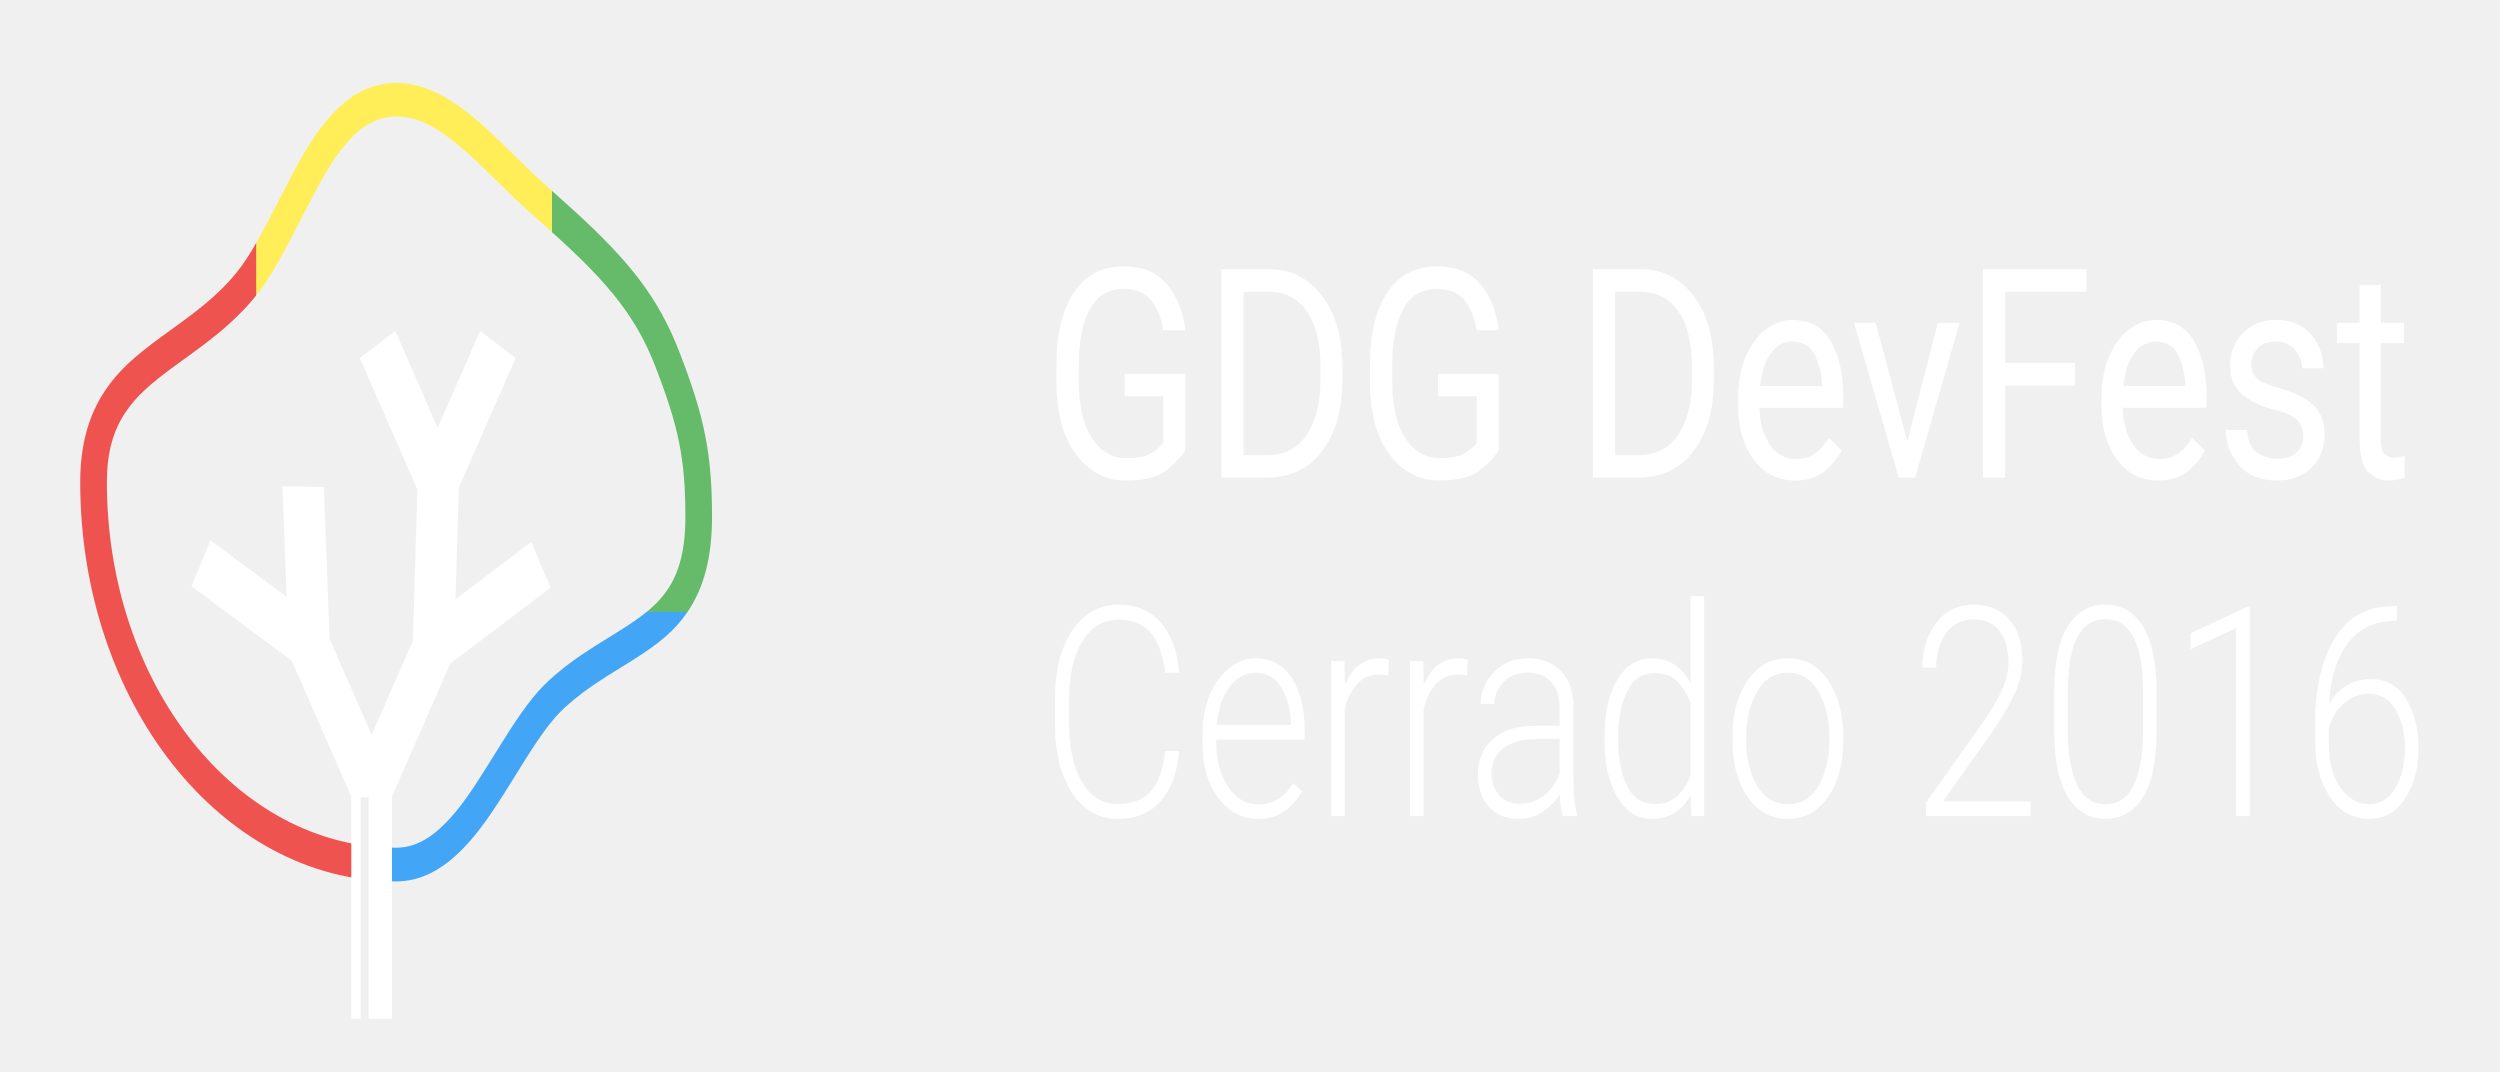
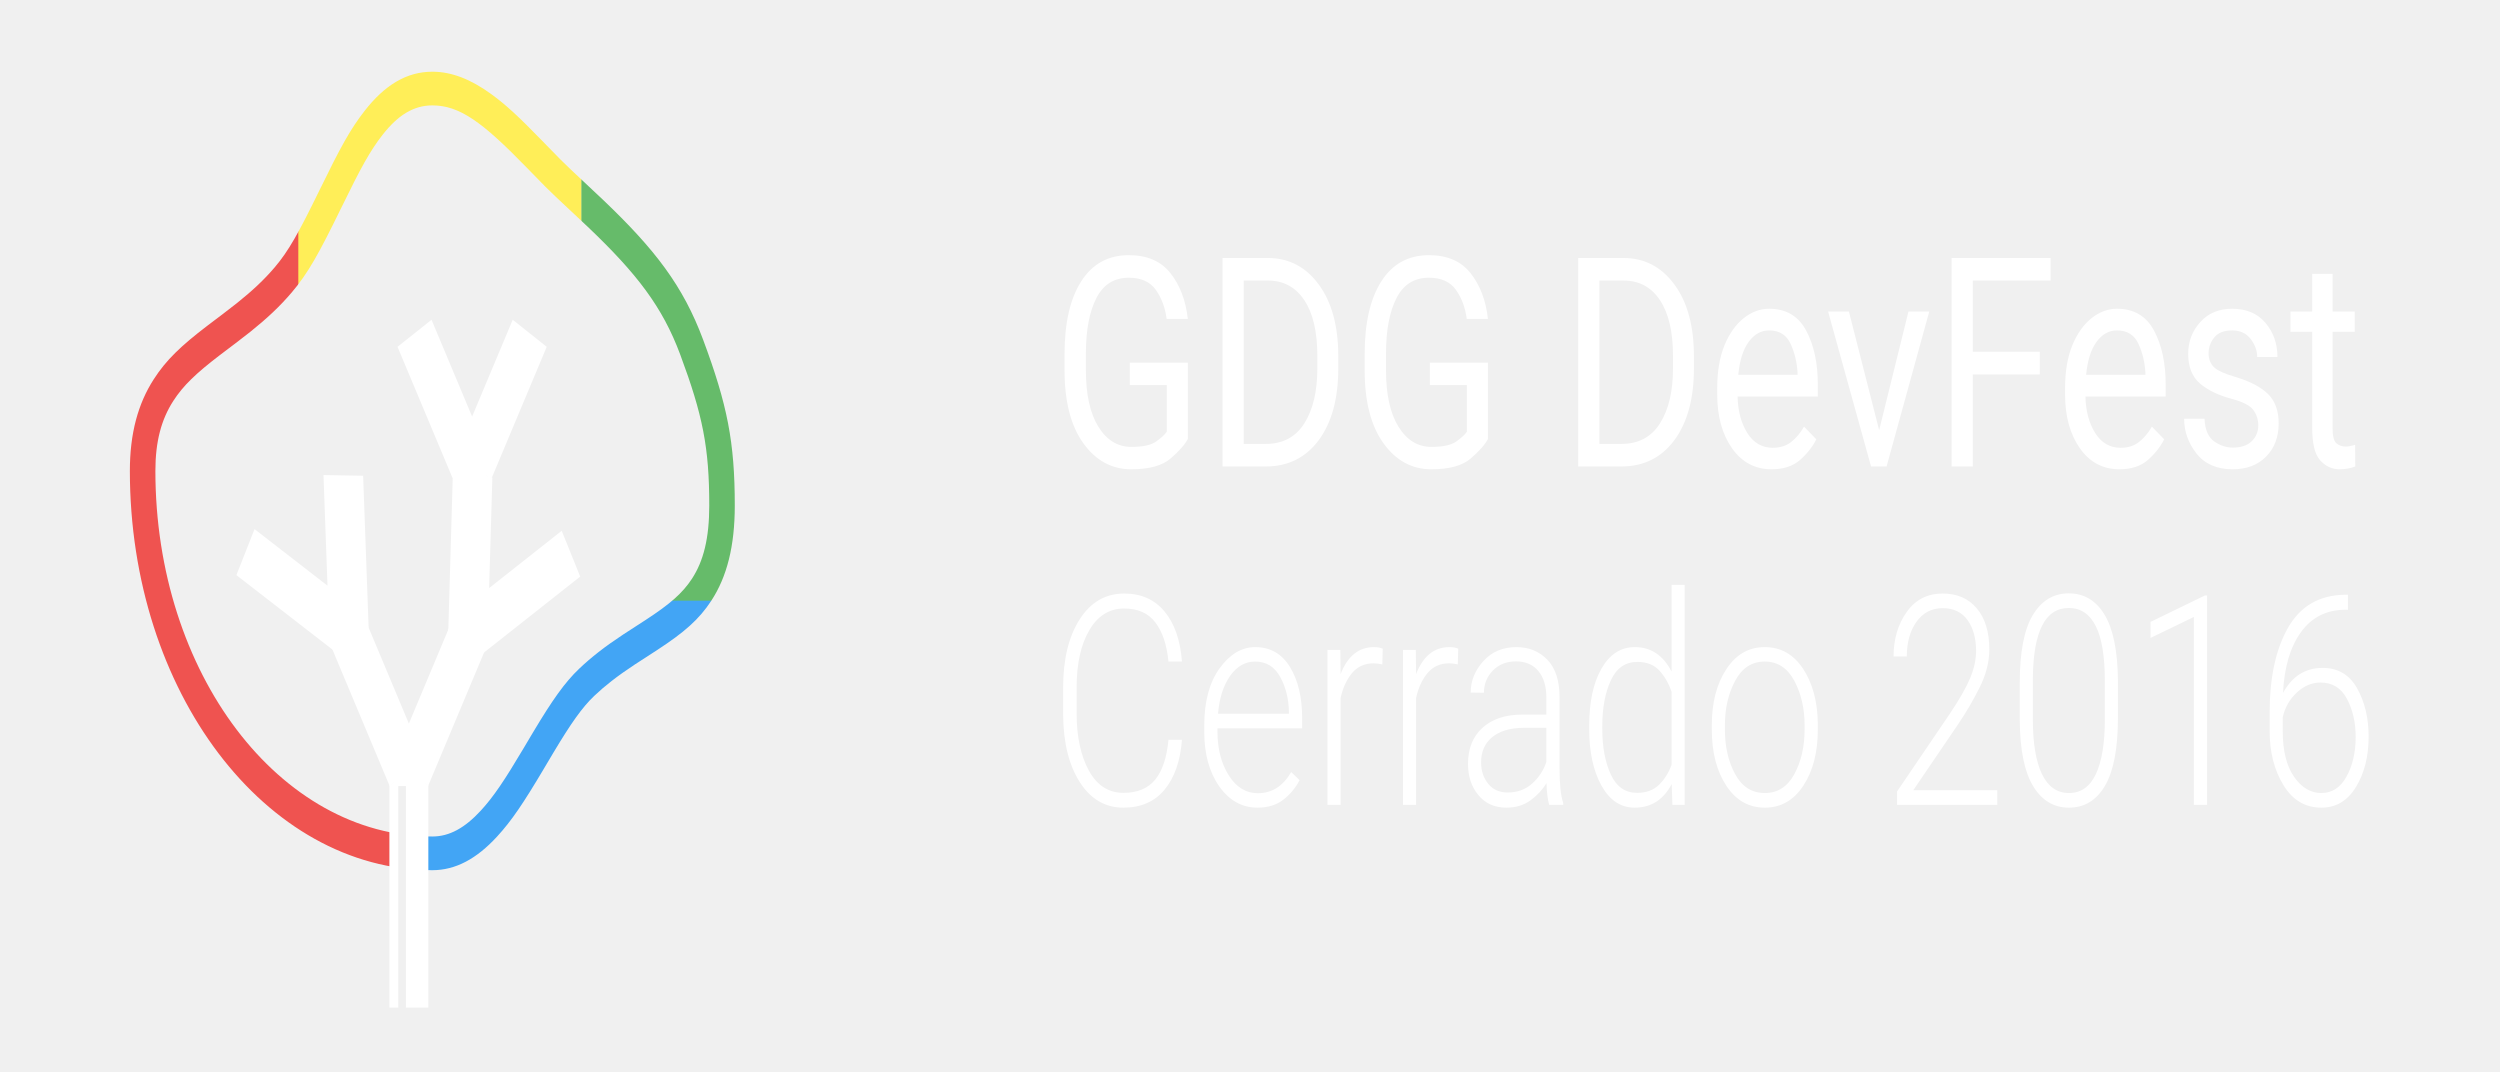
<svg xmlns="http://www.w3.org/2000/svg" xmlns:xlink="http://www.w3.org/1999/xlink" width="420" height="180" viewBox="0 0 420 180" version="1.1" id="svg2">
  <defs id="defs8">
    <path d="m 34.997,70.795 c 2.721,0 5.149,-1.032 7.475,-2.967 1.713,-1.425 3.08,-2.995 5.417,-6.011 0.125,-0.161 0.555,-0.717 0.564,-0.729 0.223,-0.288 0.393,-0.507 0.558,-0.718 2.015,-2.581 3.32,-4.01 4.726,-5.032 0.631,-0.459 1.295,-0.894 2.008,-1.319 0.803,-0.479 1.645,-0.936 2.671,-1.455 0.541,-0.274 2.37,-1.176 2.65,-1.316 3.062,-1.535 4.789,-2.673 6.221,-4.356 1.807,-2.124 2.708,-4.832 2.708,-8.426 0,-5.648 -0.869,-8.95 -3.663,-14.704 C 64.021,19.003 60.78,15.758 54.707,11.328 53.939,10.767 51.258,8.846 51.019,8.673 50.138,8.037 49.803,7.777 47.677,6.101 45.049,4.03 43.566,2.961 41.829,1.993 39.489,0.69 37.269,0 34.997,0 c -2.99,0 -5.518,1.2 -7.818,3.456 -1.66,1.629 -2.802,3.227 -5.175,6.954 -0.024,0.037 -0.024,0.037 -0.048,0.075 -2.433,3.821 -3.587,5.406 -5.182,6.846 -1.232,1.113 -2.611,2.099 -4.382,3.183 -0.51,0.312 -1.036,0.623 -1.729,1.025 0.044,-0.025 -1.344,0.776 -1.728,1.001 C 5.92,24.306 4.203,25.556 2.773,27.257 0.937,29.441 0,32.071 0,35.397 0,54.947 15.669,70.795 34.997,70.795 l 0,0 z m 0,-2.987 c -17.697,0 -32.044,-14.511 -32.044,-32.41 0,-2.624 0.692,-4.566 2.069,-6.205 1.152,-1.371 2.65,-2.461 5.391,-4.066 0.376,-0.22 1.756,-1.017 1.719,-0.996 0.712,-0.413 1.256,-0.735 1.789,-1.061 1.914,-1.171 3.434,-2.259 4.82,-3.51 1.866,-1.685 3.114,-3.401 5.698,-7.457 0.024,-0.037 0.024,-0.037 0.048,-0.075 2.247,-3.529 3.309,-5.015 4.749,-6.428 1.783,-1.75 3.603,-2.613 5.762,-2.613 3.151,0 5.784,1.467 10.865,5.471 2.167,1.708 2.512,1.975 3.441,2.647 0.248,0.179 2.92,2.094 3.677,2.646 5.713,4.167 8.654,7.113 10.701,11.327 2.607,5.369 3.36,8.232 3.36,13.387 0,2.909 -0.67,4.922 -1.993,6.478 -1.104,1.298 -2.562,2.259 -5.294,3.628 -0.266,0.133 -2.103,1.039 -2.661,1.322 -1.081,0.548 -1.981,1.035 -2.85,1.554 -0.787,0.47 -1.524,0.953 -2.23,1.466 -1.695,1.232 -3.142,2.817 -5.32,5.606 -0.168,0.215 -0.34,0.437 -0.566,0.728 -0.01,0.013 -0.439,0.568 -0.563,0.727 -2.208,2.85 -3.474,4.303 -4.969,5.547 -1.833,1.525 -3.626,2.287 -5.598,2.287 l 0,0 z" id="path-1" />
  </defs>
-   <g id="Page-1" style="fill:none;fill-rule:evenodd;stroke:none;stroke-width:1" transform="matrix(1.516465,0,0,1.894855,-12.30273,-16.38774)">
+   <g id="Page-1" style="fill:none;fill-rule:evenodd;stroke:none;stroke-width:1" transform="matrix(1.451907,0,0,1.894855,-2.865163,-18.27074)">
    <g id="header-logo-with-text-horizontal">
      <text id="descrição-logo" font-size="26" font-weight="400" letter-spacing="-0.024" style="font-weight:400;font-size:26px;font-family:Roboto-Medium, Roboto;letter-spacing:-0.024;fill:#ffffff">
        <tspan x="123.605" y="51" id="tspan14">GDG DevFest</tspan>
        <tspan x="123.318" y="81" font-weight="300" letter-spacing="-0.026" id="tspan16" style="font-weight:300;font-family:Roboto-Light, Roboto;letter-spacing:-0.026">Cerrado 2016</tspan>
      </text>
      <g id="Group-6" transform="translate(17,16)">
        <g id="copa">
          <mask id="mask-2" fill="white">
            <use xlink:href="#path-1" id="use21" x="0" y="0" width="100%" height="100%" />
          </mask>
          <use id="Mask" xlink:href="#path-1" style="opacity:0;fill:#000000" x="0" y="0" width="100%" height="100%" />
          <g id="Group-3" mask="url(#mask-2)">
            <g transform="translate(-2.067331,-1.194845)" id="Rectangle-31">
              <rect x="0" y="0" width="32.782" height="73.782" id="rect26" style="fill:#ef5350" />
              <rect x="21.559" y="0" width="32.782" height="60.937" id="rect28" style="fill:#ffee58" />
              <rect x="54.341" y="0" width="21.559" height="73.782" id="rect30" style="fill:#66bb6a" />
              <rect x="54.341" y="0" width="6.793" height="73.782" id="rect32" style="fill:#66bb6a" />
              <rect x="36.036" y="48.093" width="39.865" height="25.689" id="rect34" style="fill:#42a5f5" />
            </g>
          </g>
        </g>
        <path d="m 30.03,63.216 4.506,0 0,19.759 -4.506,0 0,-19.759 z m 1.029,0.052 0.886,0 c 0,0 0,-1.014 0,5.893 l 0,13.814 -0.886,0 0,-19.707 z" id="Rectangle-1" style="fill:#ffffff" />
        <g id="Group" transform="matrix(0.8616292,0.5075384,-0.5075384,0.8616292,38.73499,33.73381)" style="fill:#ffffff">
          <path d="M 8.559,8.941 3.902,0.302 -3.4901527e-4,2.715 6.383,14.557 8.559,13.212 10.735,14.557 17.119,2.715 13.216,0.302 8.559,8.941 Z" id="Combined-Shape" />
-           <polygon id="Triangle-1" points="8.541,13.032 10.775,14.557 6.307,14.557 " />
+           <polygon id="Triangle-1" points="6.307,14.557 8.541,13.032 10.775,14.557 " />
        </g>
        <g id="Group-4" transform="translate(30.70458,21.99431)" style="fill:#ffffff">
          <path d="M 8.897,8.582 4.201,0 2.231,1.2 0.265,2.397 0.133,1.976 0.265,2.397 6.703,14.16 8.897,12.824 11.092,14.16 17.53,2.397 13.594,0 8.897,8.582 Z" id="path41" />
-           <polygon id="polygon43" points="8.879,12.646 11.131,14.16 6.626,14.16 " />
+           <polygon id="polygon43" points="6.626,14.16 8.879,12.646 11.131,14.16 " />
        </g>
        <g id="Group-2" transform="translate(22.21732,46.59481)" style="fill:#ffffff">
          <path d="M 10.067,11.202 3.936,0 0,2.397 1.412,4.977 1.408,4.979 7.846,16.743 10.065,15.391 12.285,16.743 18.723,4.979 18.721,4.978 19.729,3.135 15.794,0.738 10.067,11.202 Z" id="path46" />
-           <polygon id="polygon48" points="10.072,15.228 12.325,16.743 7.819,16.743 " />
+           <polygon id="polygon48" points="7.819,16.743 10.072,15.228 12.325,16.743 " />
        </g>
        <g id="g50" transform="translate(10.31375,33.52456)" style="fill:#ffffff">
          <g id="Group-5" transform="translate(0.088601,0.059741)">
-             <polygon id="polygon53" transform="matrix(0.8571673,-0.5150381,0.5150381,0.8571673,-6.191422,9.989025)" points="14.914,15.394 17.146,16.92 12.681,16.92 " />
+             <polygon id="polygon53" transform="matrix(0.8571673,-0.5150381,0.5150381,0.8571673,-6.191422,9.989025)" points="12.681,16.92 14.914,15.394 17.146,16.92 " />
            <path d="M 11.686,12.2 7.032,3.555 3.132,5.97 9.512,17.82 11.686,16.474 13.861,17.82 20.241,5.97 16.34,3.555 11.686,12.2 Z" id="path55" transform="matrix(0.8571673,-0.5150381,0.5150381,0.8571673,-3.835371,7.545384)" />
          </g>
        </g>
      </g>
    </g>
  </g>
</svg>
